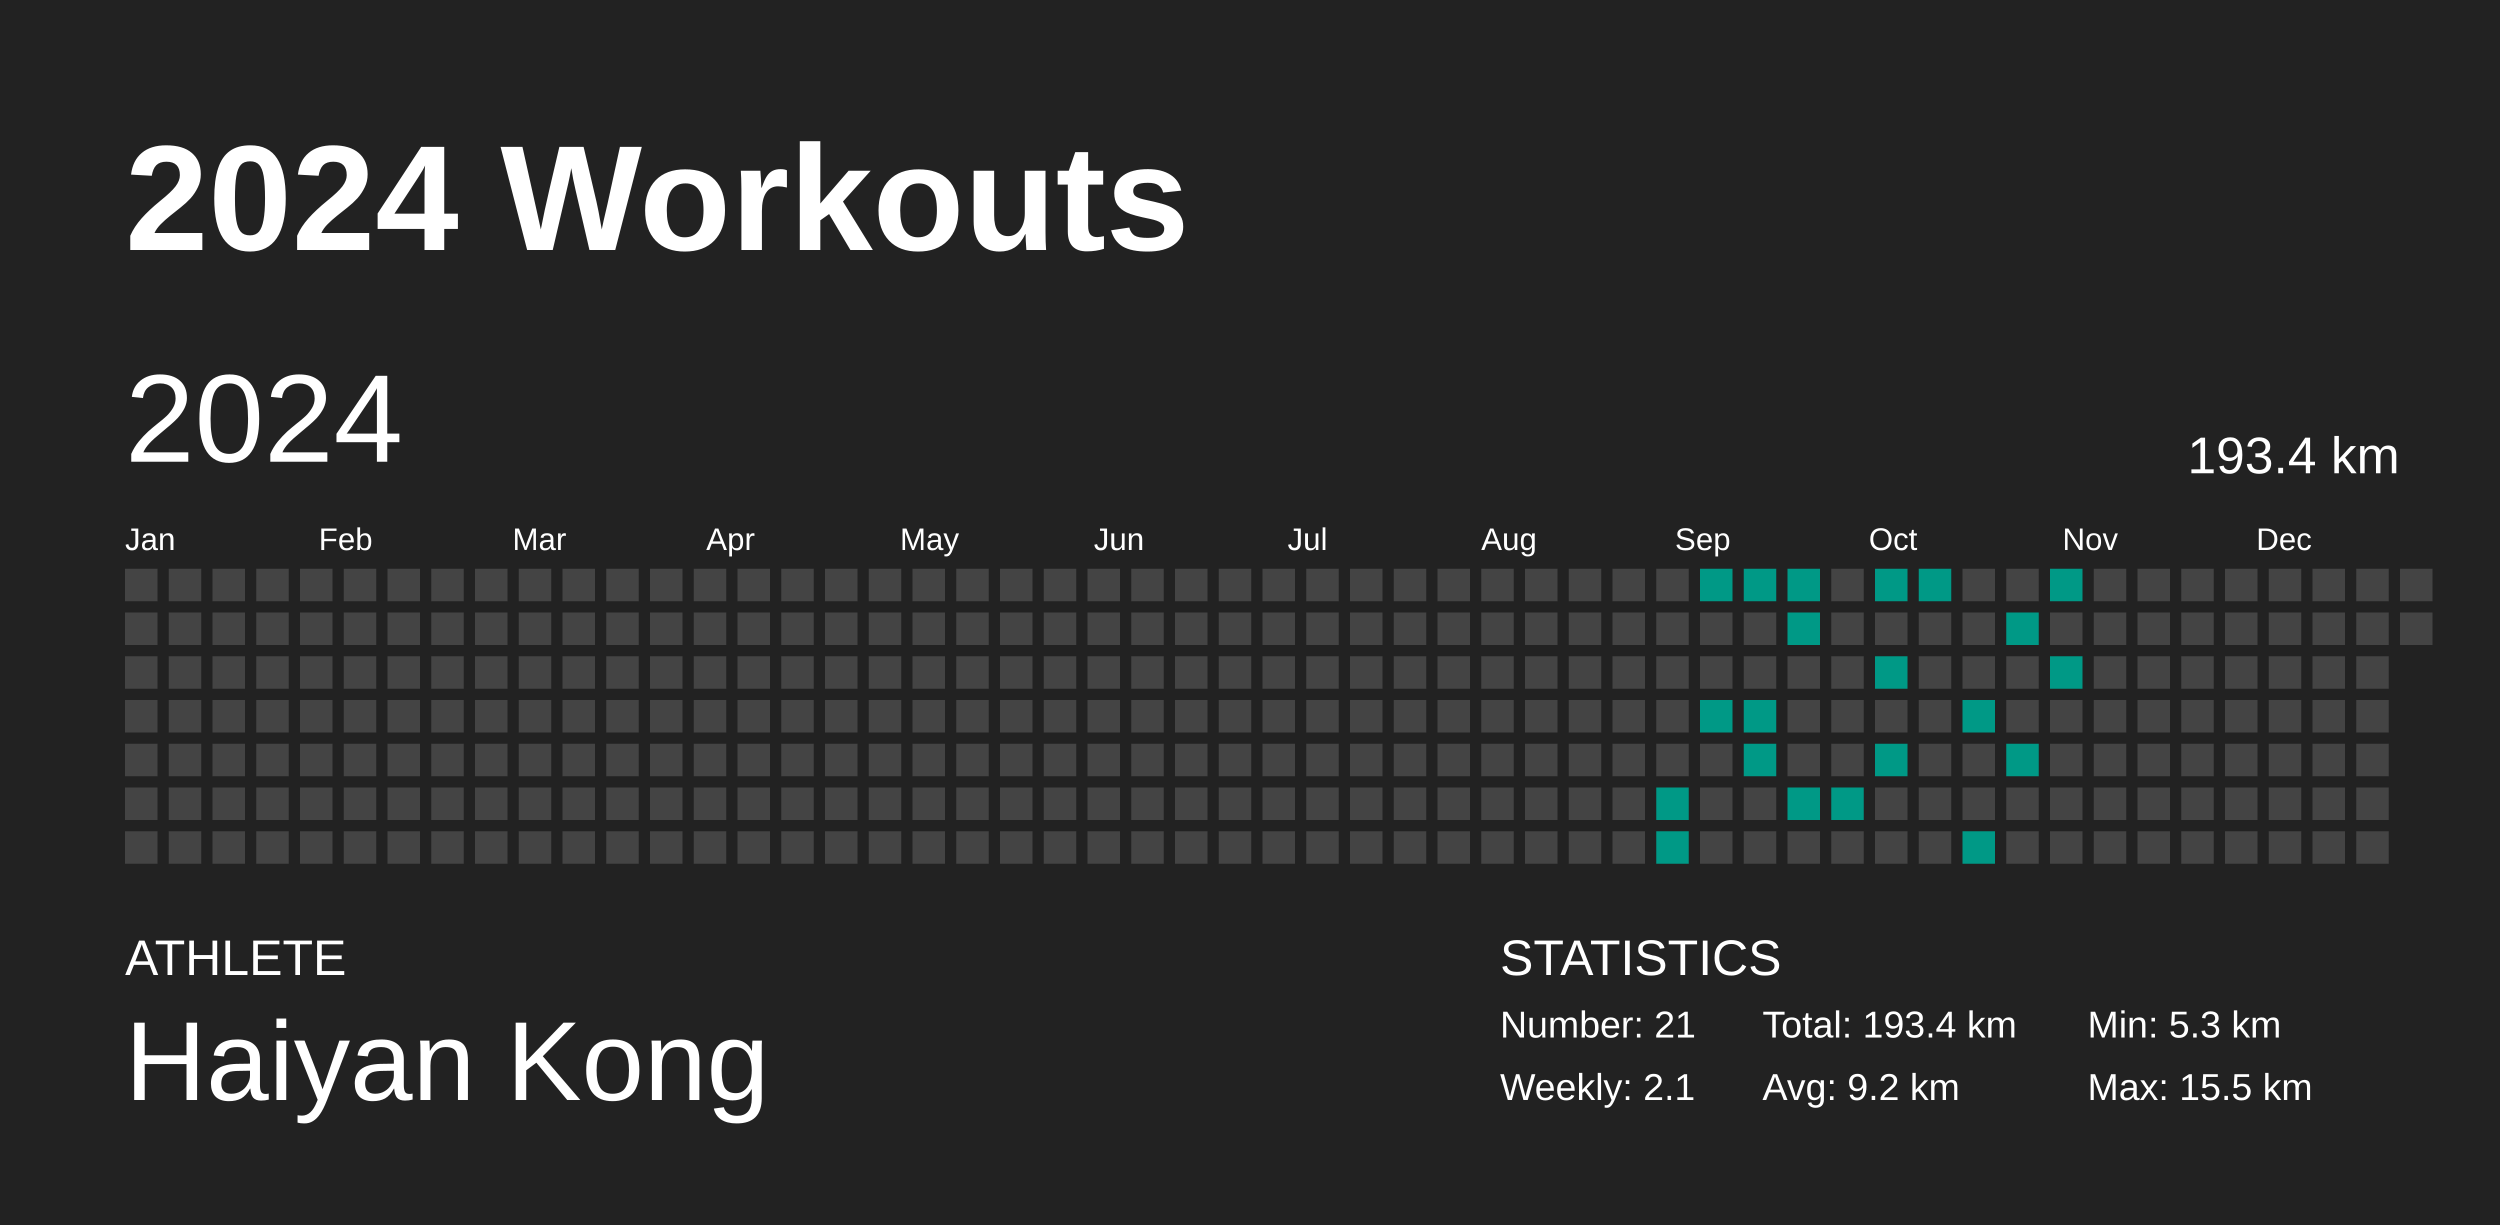
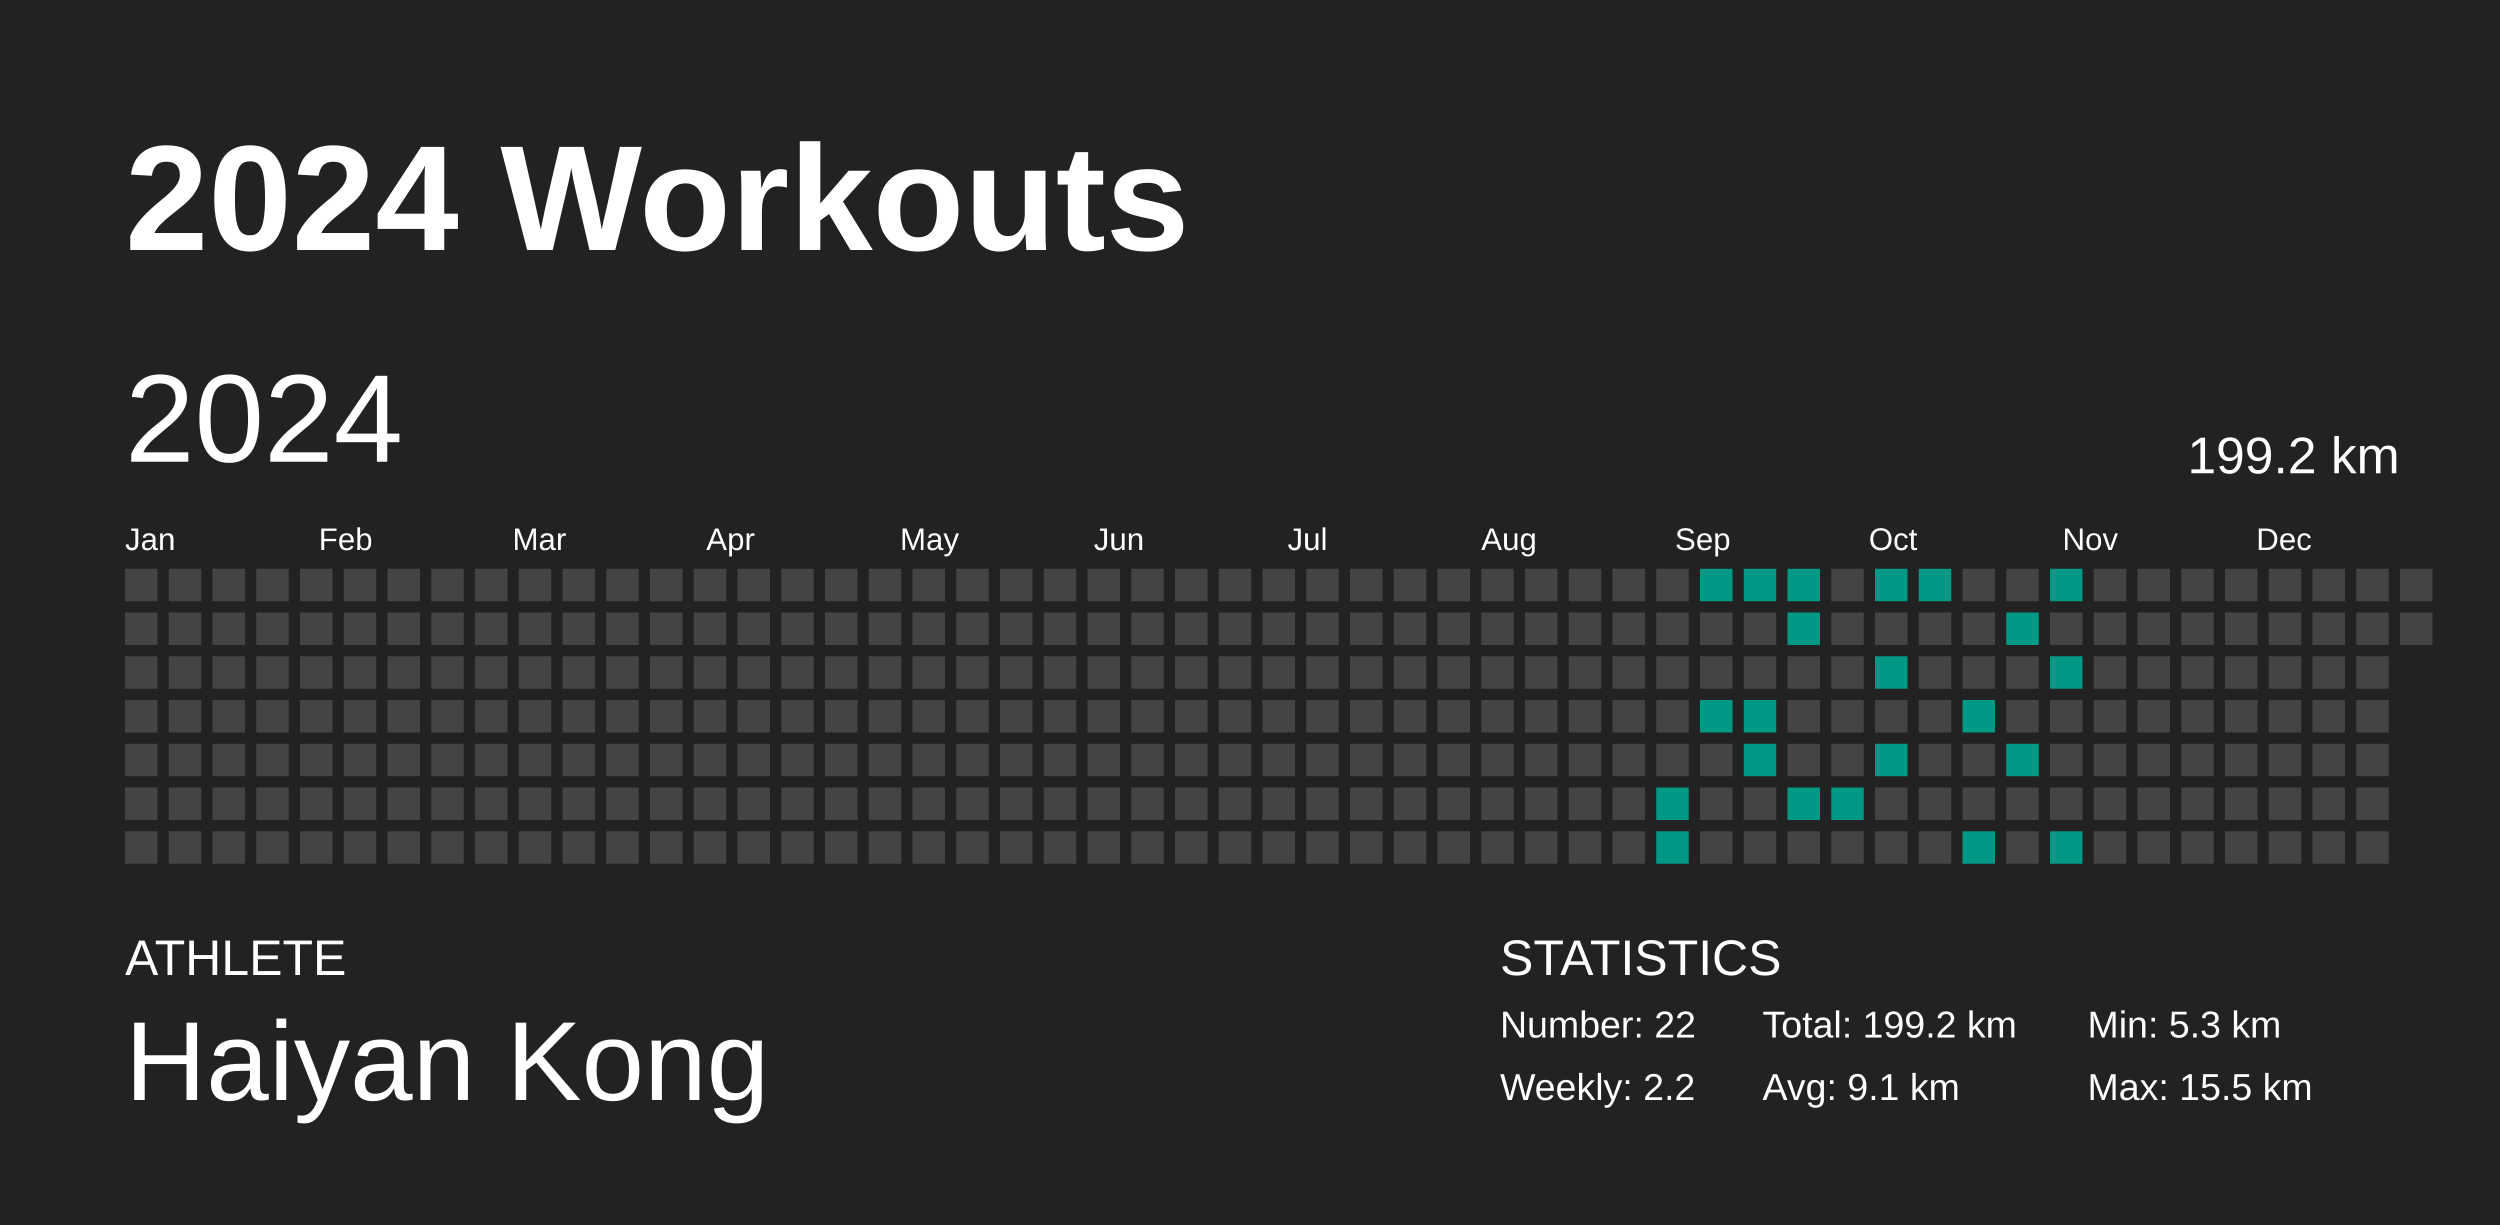
<svg xmlns="http://www.w3.org/2000/svg" baseProfile="full" height="98mm" version="1.1" viewBox="0,0,200,98" width="200mm">
  <defs />
  <rect fill="#222222" height="98" width="200" x="0" y="0" />
  <text fill="#FFFFFF" style="font-size:12px; font-family:Arial; font-weight:bold;" x="10" y="20">2024 Workouts</text>
  <text fill="#FFFFFF" style="font-size:4px; font-family:Arial" x="10" y="78">ATHLETE</text>
  <text fill="#FFFFFF" style="font-size:9px; font-family:Arial" x="10" y="88">Haiyan Kong</text>
  <text fill="#FFFFFF" style="font-size:4px; font-family:Arial" x="120" y="78">STATISTICS</text>
-   <text fill="#FFFFFF" style="font-size:3px; font-family:Arial" x="120" y="83">Number: 21</text>
-   <text fill="#FFFFFF" style="font-size:3px; font-family:Arial" x="120" y="88">Weekly: 2.1</text>
-   <text fill="#FFFFFF" style="font-size:3px; font-family:Arial" x="141" y="83">Total: 193.4 km</text>
-   <text fill="#FFFFFF" style="font-size:3px; font-family:Arial" x="141" y="88">Avg: 9.2 km</text>
+   <text fill="#FFFFFF" style="font-size:3px; font-family:Arial" x="120" y="83">Number: 22</text>
+   <text fill="#FFFFFF" style="font-size:3px; font-family:Arial" x="120" y="88">Weekly: 2.2</text>
+   <text fill="#FFFFFF" style="font-size:3px; font-family:Arial" x="141" y="83">Total: 199.2 km</text>
+   <text fill="#FFFFFF" style="font-size:3px; font-family:Arial" x="141" y="88">Avg: 9.1 km</text>
  <text fill="#FFFFFF" style="font-size:3px; font-family:Arial" x="167" y="83">Min: 5.3 km</text>
  <text fill="#FFFFFF" style="font-size:3px; font-family:Arial" x="167" y="88">Max: 15.5 km</text>
  <text dominant-baseline="hanging" fill="#FFFFFF" style="font-size:10.0px; font-family:Arial;" x="10" y="30">2024</text>
-   <text dominant-baseline="hanging" fill="#FFFFFF" style="font-size:4.125px; font-family:Arial;" x="175" y="35">193.4 km</text>
+   <text dominant-baseline="hanging" fill="#FFFFFF" style="font-size:4.125px; font-family:Arial;" x="175" y="35">199.2 km</text>
  <text fill="#FFFFFF" style="font-size:2.5px; font-family:Arial" x="10.0" y="44">Jan</text>
  <text fill="#FFFFFF" style="font-size:2.5px; font-family:Arial" x="25.5" y="44">Feb</text>
  <text fill="#FFFFFF" style="font-size:2.5px; font-family:Arial" x="41.0" y="44">Mar</text>
  <text fill="#FFFFFF" style="font-size:2.5px; font-family:Arial" x="56.5" y="44">Apr</text>
  <text fill="#FFFFFF" style="font-size:2.5px; font-family:Arial" x="72.0" y="44">May</text>
  <text fill="#FFFFFF" style="font-size:2.5px; font-family:Arial" x="87.5" y="44">Jun</text>
  <text fill="#FFFFFF" style="font-size:2.5px; font-family:Arial" x="103.0" y="44">Jul</text>
  <text fill="#FFFFFF" style="font-size:2.5px; font-family:Arial" x="118.5" y="44">Aug</text>
  <text fill="#FFFFFF" style="font-size:2.5px; font-family:Arial" x="134.0" y="44">Sep</text>
  <text fill="#FFFFFF" style="font-size:2.5px; font-family:Arial" x="149.5" y="44">Oct</text>
  <text fill="#FFFFFF" style="font-size:2.5px; font-family:Arial" x="165.0" y="44">Nov</text>
  <text fill="#FFFFFF" style="font-size:2.5px; font-family:Arial" x="180.5" y="44">Dec</text>
  <rect fill="#444444" height="2.6" width="2.6" x="10.0" y="45.5" />
  <rect fill="#444444" height="2.6" width="2.6" x="10.0" y="49.0" />
  <rect fill="#444444" height="2.6" width="2.6" x="10.0" y="52.5" />
  <rect fill="#444444" height="2.6" width="2.6" x="10.0" y="56.0" />
  <rect fill="#444444" height="2.6" width="2.6" x="10.0" y="59.5" />
  <rect fill="#444444" height="2.6" width="2.6" x="10.0" y="63.0" />
  <rect fill="#444444" height="2.6" width="2.6" x="10.0" y="66.5" />
  <rect fill="#444444" height="2.6" width="2.6" x="13.5" y="45.5" />
  <rect fill="#444444" height="2.6" width="2.6" x="13.5" y="49.0" />
  <rect fill="#444444" height="2.6" width="2.6" x="13.5" y="52.5" />
  <rect fill="#444444" height="2.6" width="2.6" x="13.5" y="56.0" />
  <rect fill="#444444" height="2.6" width="2.6" x="13.5" y="59.5" />
  <rect fill="#444444" height="2.6" width="2.6" x="13.5" y="63.0" />
  <rect fill="#444444" height="2.6" width="2.6" x="13.5" y="66.5" />
  <rect fill="#444444" height="2.6" width="2.6" x="17.0" y="45.5" />
  <rect fill="#444444" height="2.6" width="2.6" x="17.0" y="49.0" />
  <rect fill="#444444" height="2.6" width="2.6" x="17.0" y="52.5" />
  <rect fill="#444444" height="2.6" width="2.6" x="17.0" y="56.0" />
  <rect fill="#444444" height="2.6" width="2.6" x="17.0" y="59.5" />
  <rect fill="#444444" height="2.6" width="2.6" x="17.0" y="63.0" />
  <rect fill="#444444" height="2.6" width="2.6" x="17.0" y="66.5" />
  <rect fill="#444444" height="2.6" width="2.6" x="20.5" y="45.5" />
  <rect fill="#444444" height="2.6" width="2.6" x="20.5" y="49.0" />
  <rect fill="#444444" height="2.6" width="2.6" x="20.5" y="52.5" />
  <rect fill="#444444" height="2.6" width="2.6" x="20.5" y="56.0" />
  <rect fill="#444444" height="2.6" width="2.6" x="20.5" y="59.5" />
  <rect fill="#444444" height="2.6" width="2.6" x="20.5" y="63.0" />
  <rect fill="#444444" height="2.6" width="2.6" x="20.5" y="66.5" />
  <rect fill="#444444" height="2.6" width="2.6" x="24.0" y="45.5" />
  <rect fill="#444444" height="2.6" width="2.6" x="24.0" y="49.0" />
  <rect fill="#444444" height="2.6" width="2.6" x="24.0" y="52.5" />
  <rect fill="#444444" height="2.6" width="2.6" x="24.0" y="56.0" />
  <rect fill="#444444" height="2.6" width="2.6" x="24.0" y="59.5" />
  <rect fill="#444444" height="2.6" width="2.6" x="24.0" y="63.0" />
  <rect fill="#444444" height="2.6" width="2.6" x="24.0" y="66.5" />
  <rect fill="#444444" height="2.6" width="2.6" x="27.5" y="45.5" />
  <rect fill="#444444" height="2.6" width="2.6" x="27.5" y="49.0" />
  <rect fill="#444444" height="2.6" width="2.6" x="27.5" y="52.5" />
  <rect fill="#444444" height="2.6" width="2.6" x="27.5" y="56.0" />
  <rect fill="#444444" height="2.6" width="2.6" x="27.5" y="59.5" />
  <rect fill="#444444" height="2.6" width="2.6" x="27.5" y="63.0" />
  <rect fill="#444444" height="2.6" width="2.6" x="27.5" y="66.5" />
  <rect fill="#444444" height="2.6" width="2.6" x="31.0" y="45.5" />
  <rect fill="#444444" height="2.6" width="2.6" x="31.0" y="49.0" />
  <rect fill="#444444" height="2.6" width="2.6" x="31.0" y="52.5" />
  <rect fill="#444444" height="2.6" width="2.6" x="31.0" y="56.0" />
  <rect fill="#444444" height="2.6" width="2.6" x="31.0" y="59.5" />
  <rect fill="#444444" height="2.6" width="2.6" x="31.0" y="63.0" />
  <rect fill="#444444" height="2.6" width="2.6" x="31.0" y="66.5" />
  <rect fill="#444444" height="2.6" width="2.6" x="34.5" y="45.5" />
  <rect fill="#444444" height="2.6" width="2.6" x="34.5" y="49.0" />
  <rect fill="#444444" height="2.6" width="2.6" x="34.5" y="52.5" />
  <rect fill="#444444" height="2.6" width="2.6" x="34.5" y="56.0" />
  <rect fill="#444444" height="2.6" width="2.6" x="34.5" y="59.5" />
  <rect fill="#444444" height="2.6" width="2.6" x="34.5" y="63.0" />
  <rect fill="#444444" height="2.6" width="2.6" x="34.5" y="66.5" />
  <rect fill="#444444" height="2.6" width="2.6" x="38.0" y="45.5" />
  <rect fill="#444444" height="2.6" width="2.6" x="38.0" y="49.0" />
  <rect fill="#444444" height="2.6" width="2.6" x="38.0" y="52.5" />
  <rect fill="#444444" height="2.6" width="2.6" x="38.0" y="56.0" />
  <rect fill="#444444" height="2.6" width="2.6" x="38.0" y="59.5" />
  <rect fill="#444444" height="2.6" width="2.6" x="38.0" y="63.0" />
  <rect fill="#444444" height="2.6" width="2.6" x="38.0" y="66.5" />
  <rect fill="#444444" height="2.6" width="2.6" x="41.5" y="45.5" />
  <rect fill="#444444" height="2.6" width="2.6" x="41.5" y="49.0" />
  <rect fill="#444444" height="2.6" width="2.6" x="41.5" y="52.5" />
  <rect fill="#444444" height="2.6" width="2.6" x="41.5" y="56.0" />
  <rect fill="#444444" height="2.6" width="2.6" x="41.5" y="59.5" />
  <rect fill="#444444" height="2.6" width="2.6" x="41.5" y="63.0" />
  <rect fill="#444444" height="2.6" width="2.6" x="41.5" y="66.5" />
  <rect fill="#444444" height="2.6" width="2.6" x="45.0" y="45.5" />
  <rect fill="#444444" height="2.6" width="2.6" x="45.0" y="49.0" />
  <rect fill="#444444" height="2.6" width="2.6" x="45.0" y="52.5" />
  <rect fill="#444444" height="2.6" width="2.6" x="45.0" y="56.0" />
  <rect fill="#444444" height="2.6" width="2.6" x="45.0" y="59.5" />
  <rect fill="#444444" height="2.6" width="2.6" x="45.0" y="63.0" />
  <rect fill="#444444" height="2.6" width="2.6" x="45.0" y="66.5" />
  <rect fill="#444444" height="2.6" width="2.6" x="48.5" y="45.5" />
  <rect fill="#444444" height="2.6" width="2.6" x="48.5" y="49.0" />
  <rect fill="#444444" height="2.6" width="2.6" x="48.5" y="52.5" />
  <rect fill="#444444" height="2.6" width="2.6" x="48.5" y="56.0" />
  <rect fill="#444444" height="2.6" width="2.6" x="48.5" y="59.5" />
  <rect fill="#444444" height="2.6" width="2.6" x="48.5" y="63.0" />
  <rect fill="#444444" height="2.6" width="2.6" x="48.5" y="66.5" />
  <rect fill="#444444" height="2.6" width="2.6" x="52.0" y="45.5" />
  <rect fill="#444444" height="2.6" width="2.6" x="52.0" y="49.0" />
  <rect fill="#444444" height="2.6" width="2.6" x="52.0" y="52.5" />
  <rect fill="#444444" height="2.6" width="2.6" x="52.0" y="56.0" />
  <rect fill="#444444" height="2.6" width="2.6" x="52.0" y="59.5" />
  <rect fill="#444444" height="2.6" width="2.6" x="52.0" y="63.0" />
  <rect fill="#444444" height="2.6" width="2.6" x="52.0" y="66.5" />
  <rect fill="#444444" height="2.6" width="2.6" x="55.5" y="45.5" />
  <rect fill="#444444" height="2.6" width="2.6" x="55.5" y="49.0" />
  <rect fill="#444444" height="2.6" width="2.6" x="55.5" y="52.5" />
  <rect fill="#444444" height="2.6" width="2.6" x="55.5" y="56.0" />
  <rect fill="#444444" height="2.6" width="2.6" x="55.5" y="59.5" />
  <rect fill="#444444" height="2.6" width="2.6" x="55.5" y="63.0" />
  <rect fill="#444444" height="2.6" width="2.6" x="55.5" y="66.5" />
  <rect fill="#444444" height="2.6" width="2.6" x="59.0" y="45.5" />
  <rect fill="#444444" height="2.6" width="2.6" x="59.0" y="49.0" />
  <rect fill="#444444" height="2.6" width="2.6" x="59.0" y="52.5" />
  <rect fill="#444444" height="2.6" width="2.6" x="59.0" y="56.0" />
  <rect fill="#444444" height="2.6" width="2.6" x="59.0" y="59.5" />
  <rect fill="#444444" height="2.6" width="2.6" x="59.0" y="63.0" />
  <rect fill="#444444" height="2.6" width="2.6" x="59.0" y="66.5" />
  <rect fill="#444444" height="2.6" width="2.6" x="62.5" y="45.5" />
  <rect fill="#444444" height="2.6" width="2.6" x="62.5" y="49.0" />
  <rect fill="#444444" height="2.6" width="2.6" x="62.5" y="52.5" />
  <rect fill="#444444" height="2.6" width="2.6" x="62.5" y="56.0" />
  <rect fill="#444444" height="2.6" width="2.6" x="62.5" y="59.5" />
  <rect fill="#444444" height="2.6" width="2.6" x="62.5" y="63.0" />
  <rect fill="#444444" height="2.6" width="2.6" x="62.5" y="66.5" />
  <rect fill="#444444" height="2.6" width="2.6" x="66.0" y="45.5" />
  <rect fill="#444444" height="2.6" width="2.6" x="66.0" y="49.0" />
  <rect fill="#444444" height="2.6" width="2.6" x="66.0" y="52.5" />
  <rect fill="#444444" height="2.6" width="2.6" x="66.0" y="56.0" />
  <rect fill="#444444" height="2.6" width="2.6" x="66.0" y="59.5" />
  <rect fill="#444444" height="2.6" width="2.6" x="66.0" y="63.0" />
  <rect fill="#444444" height="2.6" width="2.6" x="66.0" y="66.5" />
  <rect fill="#444444" height="2.6" width="2.6" x="69.5" y="45.5" />
  <rect fill="#444444" height="2.6" width="2.6" x="69.5" y="49.0" />
  <rect fill="#444444" height="2.6" width="2.6" x="69.5" y="52.5" />
  <rect fill="#444444" height="2.6" width="2.6" x="69.5" y="56.0" />
  <rect fill="#444444" height="2.6" width="2.6" x="69.5" y="59.5" />
  <rect fill="#444444" height="2.6" width="2.6" x="69.5" y="63.0" />
  <rect fill="#444444" height="2.6" width="2.6" x="69.5" y="66.5" />
  <rect fill="#444444" height="2.6" width="2.6" x="73.0" y="45.5" />
  <rect fill="#444444" height="2.6" width="2.6" x="73.0" y="49.0" />
  <rect fill="#444444" height="2.6" width="2.6" x="73.0" y="52.5" />
  <rect fill="#444444" height="2.6" width="2.6" x="73.0" y="56.0" />
  <rect fill="#444444" height="2.6" width="2.6" x="73.0" y="59.5" />
  <rect fill="#444444" height="2.6" width="2.6" x="73.0" y="63.0" />
  <rect fill="#444444" height="2.6" width="2.6" x="73.0" y="66.5" />
  <rect fill="#444444" height="2.6" width="2.6" x="76.5" y="45.5" />
  <rect fill="#444444" height="2.6" width="2.6" x="76.5" y="49.0" />
  <rect fill="#444444" height="2.6" width="2.6" x="76.5" y="52.5" />
  <rect fill="#444444" height="2.6" width="2.6" x="76.5" y="56.0" />
  <rect fill="#444444" height="2.6" width="2.6" x="76.5" y="59.5" />
  <rect fill="#444444" height="2.6" width="2.6" x="76.5" y="63.0" />
  <rect fill="#444444" height="2.6" width="2.6" x="76.5" y="66.5" />
  <rect fill="#444444" height="2.6" width="2.6" x="80.0" y="45.5" />
  <rect fill="#444444" height="2.6" width="2.6" x="80.0" y="49.0" />
  <rect fill="#444444" height="2.6" width="2.6" x="80.0" y="52.5" />
  <rect fill="#444444" height="2.6" width="2.6" x="80.0" y="56.0" />
  <rect fill="#444444" height="2.6" width="2.6" x="80.0" y="59.5" />
  <rect fill="#444444" height="2.6" width="2.6" x="80.0" y="63.0" />
  <rect fill="#444444" height="2.6" width="2.6" x="80.0" y="66.5" />
  <rect fill="#444444" height="2.6" width="2.6" x="83.5" y="45.5" />
  <rect fill="#444444" height="2.6" width="2.6" x="83.5" y="49.0" />
  <rect fill="#444444" height="2.6" width="2.6" x="83.5" y="52.5" />
  <rect fill="#444444" height="2.6" width="2.6" x="83.5" y="56.0" />
  <rect fill="#444444" height="2.6" width="2.6" x="83.5" y="59.5" />
  <rect fill="#444444" height="2.6" width="2.6" x="83.5" y="63.0" />
  <rect fill="#444444" height="2.6" width="2.6" x="83.5" y="66.5" />
  <rect fill="#444444" height="2.6" width="2.6" x="87.0" y="45.5" />
  <rect fill="#444444" height="2.6" width="2.6" x="87.0" y="49.0" />
  <rect fill="#444444" height="2.6" width="2.6" x="87.0" y="52.5" />
  <rect fill="#444444" height="2.6" width="2.6" x="87.0" y="56.0" />
  <rect fill="#444444" height="2.6" width="2.6" x="87.0" y="59.5" />
  <rect fill="#444444" height="2.6" width="2.6" x="87.0" y="63.0" />
  <rect fill="#444444" height="2.6" width="2.6" x="87.0" y="66.5" />
  <rect fill="#444444" height="2.6" width="2.6" x="90.5" y="45.5" />
  <rect fill="#444444" height="2.6" width="2.6" x="90.5" y="49.0" />
  <rect fill="#444444" height="2.6" width="2.6" x="90.5" y="52.5" />
  <rect fill="#444444" height="2.6" width="2.6" x="90.5" y="56.0" />
  <rect fill="#444444" height="2.6" width="2.6" x="90.5" y="59.5" />
  <rect fill="#444444" height="2.6" width="2.6" x="90.5" y="63.0" />
  <rect fill="#444444" height="2.6" width="2.6" x="90.5" y="66.5" />
  <rect fill="#444444" height="2.6" width="2.6" x="94.0" y="45.5" />
  <rect fill="#444444" height="2.6" width="2.6" x="94.0" y="49.0" />
  <rect fill="#444444" height="2.6" width="2.6" x="94.0" y="52.5" />
  <rect fill="#444444" height="2.6" width="2.6" x="94.0" y="56.0" />
  <rect fill="#444444" height="2.6" width="2.6" x="94.0" y="59.5" />
  <rect fill="#444444" height="2.6" width="2.6" x="94.0" y="63.0" />
  <rect fill="#444444" height="2.6" width="2.6" x="94.0" y="66.5" />
  <rect fill="#444444" height="2.6" width="2.6" x="97.5" y="45.5" />
  <rect fill="#444444" height="2.6" width="2.6" x="97.5" y="49.0" />
  <rect fill="#444444" height="2.6" width="2.6" x="97.5" y="52.5" />
  <rect fill="#444444" height="2.6" width="2.6" x="97.5" y="56.0" />
  <rect fill="#444444" height="2.6" width="2.6" x="97.5" y="59.5" />
  <rect fill="#444444" height="2.6" width="2.6" x="97.5" y="63.0" />
  <rect fill="#444444" height="2.6" width="2.6" x="97.5" y="66.5" />
  <rect fill="#444444" height="2.6" width="2.6" x="101.0" y="45.5" />
  <rect fill="#444444" height="2.6" width="2.6" x="101.0" y="49.0" />
  <rect fill="#444444" height="2.6" width="2.6" x="101.0" y="52.5" />
  <rect fill="#444444" height="2.6" width="2.6" x="101.0" y="56.0" />
  <rect fill="#444444" height="2.6" width="2.6" x="101.0" y="59.5" />
  <rect fill="#444444" height="2.6" width="2.6" x="101.0" y="63.0" />
  <rect fill="#444444" height="2.6" width="2.6" x="101.0" y="66.5" />
  <rect fill="#444444" height="2.6" width="2.6" x="104.5" y="45.5" />
  <rect fill="#444444" height="2.6" width="2.6" x="104.5" y="49.0" />
  <rect fill="#444444" height="2.6" width="2.6" x="104.5" y="52.5" />
  <rect fill="#444444" height="2.6" width="2.6" x="104.5" y="56.0" />
  <rect fill="#444444" height="2.6" width="2.6" x="104.5" y="59.5" />
  <rect fill="#444444" height="2.6" width="2.6" x="104.5" y="63.0" />
  <rect fill="#444444" height="2.6" width="2.6" x="104.5" y="66.5" />
  <rect fill="#444444" height="2.6" width="2.6" x="108.0" y="45.5" />
  <rect fill="#444444" height="2.6" width="2.6" x="108.0" y="49.0" />
  <rect fill="#444444" height="2.6" width="2.6" x="108.0" y="52.5" />
  <rect fill="#444444" height="2.6" width="2.6" x="108.0" y="56.0" />
  <rect fill="#444444" height="2.6" width="2.6" x="108.0" y="59.5" />
  <rect fill="#444444" height="2.6" width="2.6" x="108.0" y="63.0" />
  <rect fill="#444444" height="2.6" width="2.6" x="108.0" y="66.5" />
  <rect fill="#444444" height="2.6" width="2.6" x="111.5" y="45.5" />
  <rect fill="#444444" height="2.6" width="2.6" x="111.5" y="49.0" />
  <rect fill="#444444" height="2.6" width="2.6" x="111.5" y="52.5" />
  <rect fill="#444444" height="2.6" width="2.6" x="111.5" y="56.0" />
  <rect fill="#444444" height="2.6" width="2.6" x="111.5" y="59.5" />
  <rect fill="#444444" height="2.6" width="2.6" x="111.5" y="63.0" />
  <rect fill="#444444" height="2.6" width="2.6" x="111.5" y="66.5" />
  <rect fill="#444444" height="2.6" width="2.6" x="115.0" y="45.5" />
  <rect fill="#444444" height="2.6" width="2.6" x="115.0" y="49.0" />
  <rect fill="#444444" height="2.6" width="2.6" x="115.0" y="52.5" />
  <rect fill="#444444" height="2.6" width="2.6" x="115.0" y="56.0" />
  <rect fill="#444444" height="2.6" width="2.6" x="115.0" y="59.5" />
  <rect fill="#444444" height="2.6" width="2.6" x="115.0" y="63.0" />
  <rect fill="#444444" height="2.6" width="2.6" x="115.0" y="66.5" />
  <rect fill="#444444" height="2.6" width="2.6" x="118.5" y="45.5" />
  <rect fill="#444444" height="2.6" width="2.6" x="118.5" y="49.0" />
  <rect fill="#444444" height="2.6" width="2.6" x="118.5" y="52.5" />
  <rect fill="#444444" height="2.6" width="2.6" x="118.5" y="56.0" />
  <rect fill="#444444" height="2.6" width="2.6" x="118.5" y="59.5" />
  <rect fill="#444444" height="2.6" width="2.6" x="118.5" y="63.0" />
  <rect fill="#444444" height="2.6" width="2.6" x="118.5" y="66.5" />
  <rect fill="#444444" height="2.6" width="2.6" x="122.0" y="45.5" />
  <rect fill="#444444" height="2.6" width="2.6" x="122.0" y="49.0" />
  <rect fill="#444444" height="2.6" width="2.6" x="122.0" y="52.5" />
  <rect fill="#444444" height="2.6" width="2.6" x="122.0" y="56.0" />
  <rect fill="#444444" height="2.6" width="2.6" x="122.0" y="59.5" />
  <rect fill="#444444" height="2.6" width="2.6" x="122.0" y="63.0" />
  <rect fill="#444444" height="2.6" width="2.6" x="122.0" y="66.5" />
  <rect fill="#444444" height="2.6" width="2.6" x="125.5" y="45.5" />
  <rect fill="#444444" height="2.6" width="2.6" x="125.5" y="49.0" />
  <rect fill="#444444" height="2.6" width="2.6" x="125.5" y="52.5" />
  <rect fill="#444444" height="2.6" width="2.6" x="125.5" y="56.0" />
  <rect fill="#444444" height="2.6" width="2.6" x="125.5" y="59.5" />
  <rect fill="#444444" height="2.6" width="2.6" x="125.5" y="63.0" />
  <rect fill="#444444" height="2.6" width="2.6" x="125.5" y="66.5" />
  <rect fill="#444444" height="2.6" width="2.6" x="129.0" y="45.5" />
  <rect fill="#444444" height="2.6" width="2.6" x="129.0" y="49.0" />
  <rect fill="#444444" height="2.6" width="2.6" x="129.0" y="52.5" />
  <rect fill="#444444" height="2.6" width="2.6" x="129.0" y="56.0" />
  <rect fill="#444444" height="2.6" width="2.6" x="129.0" y="59.5" />
  <rect fill="#444444" height="2.6" width="2.6" x="129.0" y="63.0" />
  <rect fill="#444444" height="2.6" width="2.6" x="129.0" y="66.5" />
  <rect fill="#444444" height="2.6" width="2.6" x="132.5" y="45.5" />
  <rect fill="#444444" height="2.6" width="2.6" x="132.5" y="49.0" />
  <rect fill="#444444" height="2.6" width="2.6" x="132.5" y="52.5" />
  <rect fill="#444444" height="2.6" width="2.6" x="132.5" y="56.0" />
  <rect fill="#444444" height="2.6" width="2.6" x="132.5" y="59.5" />
  <rect fill="#009986" height="2.6" width="2.6" x="132.5" y="63.0" />
  <rect fill="#009986" height="2.6" width="2.6" x="132.5" y="66.5" />
  <rect fill="#009986" height="2.6" width="2.6" x="136.0" y="45.5" />
  <rect fill="#444444" height="2.6" width="2.6" x="136.0" y="49.0" />
  <rect fill="#444444" height="2.6" width="2.6" x="136.0" y="52.5" />
  <rect fill="#009986" height="2.6" width="2.6" x="136.0" y="56.0" />
  <rect fill="#444444" height="2.6" width="2.6" x="136.0" y="59.5" />
  <rect fill="#444444" height="2.6" width="2.6" x="136.0" y="63.0" />
  <rect fill="#444444" height="2.6" width="2.6" x="136.0" y="66.5" />
  <rect fill="#009986" height="2.6" width="2.6" x="139.5" y="45.5" />
  <rect fill="#444444" height="2.6" width="2.6" x="139.5" y="49.0" />
  <rect fill="#444444" height="2.6" width="2.6" x="139.5" y="52.5" />
  <rect fill="#009986" height="2.6" width="2.6" x="139.5" y="56.0" />
  <rect fill="#009986" height="2.6" width="2.6" x="139.5" y="59.5" />
  <rect fill="#444444" height="2.6" width="2.6" x="139.5" y="63.0" />
  <rect fill="#444444" height="2.6" width="2.6" x="139.5" y="66.5" />
  <rect fill="#009986" height="2.6" width="2.6" x="143.0" y="45.5" />
  <rect fill="#009986" height="2.6" width="2.6" x="143.0" y="49.0" />
  <rect fill="#444444" height="2.6" width="2.6" x="143.0" y="52.5" />
  <rect fill="#444444" height="2.6" width="2.6" x="143.0" y="56.0" />
  <rect fill="#444444" height="2.6" width="2.6" x="143.0" y="59.5" />
  <rect fill="#009986" height="2.6" width="2.6" x="143.0" y="63.0" />
  <rect fill="#444444" height="2.6" width="2.6" x="143.0" y="66.5" />
  <rect fill="#444444" height="2.6" width="2.6" x="146.5" y="45.5" />
  <rect fill="#444444" height="2.6" width="2.6" x="146.5" y="49.0" />
  <rect fill="#444444" height="2.6" width="2.6" x="146.5" y="52.5" />
  <rect fill="#444444" height="2.6" width="2.6" x="146.5" y="56.0" />
  <rect fill="#444444" height="2.6" width="2.6" x="146.5" y="59.5" />
  <rect fill="#009986" height="2.6" width="2.6" x="146.5" y="63.0" />
  <rect fill="#444444" height="2.6" width="2.6" x="146.5" y="66.5" />
  <rect fill="#009986" height="2.6" width="2.6" x="150.0" y="45.5" />
  <rect fill="#444444" height="2.6" width="2.6" x="150.0" y="49.0" />
  <rect fill="#009986" height="2.6" width="2.6" x="150.0" y="52.5" />
  <rect fill="#444444" height="2.6" width="2.6" x="150.0" y="56.0" />
  <rect fill="#009986" height="2.6" width="2.6" x="150.0" y="59.5" />
  <rect fill="#444444" height="2.6" width="2.6" x="150.0" y="63.0" />
  <rect fill="#444444" height="2.6" width="2.6" x="150.0" y="66.5" />
  <rect fill="#009986" height="2.6" width="2.6" x="153.5" y="45.5" />
  <rect fill="#444444" height="2.6" width="2.6" x="153.5" y="49.0" />
  <rect fill="#444444" height="2.6" width="2.6" x="153.5" y="52.5" />
  <rect fill="#444444" height="2.6" width="2.6" x="153.5" y="56.0" />
  <rect fill="#444444" height="2.6" width="2.6" x="153.5" y="59.5" />
  <rect fill="#444444" height="2.6" width="2.6" x="153.5" y="63.0" />
  <rect fill="#444444" height="2.6" width="2.6" x="153.5" y="66.5" />
  <rect fill="#444444" height="2.6" width="2.6" x="157.0" y="45.5" />
  <rect fill="#444444" height="2.6" width="2.6" x="157.0" y="49.0" />
  <rect fill="#444444" height="2.6" width="2.6" x="157.0" y="52.5" />
  <rect fill="#009986" height="2.6" width="2.6" x="157.0" y="56.0" />
  <rect fill="#444444" height="2.6" width="2.6" x="157.0" y="59.5" />
  <rect fill="#444444" height="2.6" width="2.6" x="157.0" y="63.0" />
  <rect fill="#009986" height="2.6" width="2.6" x="157.0" y="66.5" />
  <rect fill="#444444" height="2.6" width="2.6" x="160.5" y="45.5" />
  <rect fill="#009986" height="2.6" width="2.6" x="160.5" y="49.0" />
  <rect fill="#444444" height="2.6" width="2.6" x="160.5" y="52.5" />
  <rect fill="#444444" height="2.6" width="2.6" x="160.5" y="56.0" />
  <rect fill="#009986" height="2.6" width="2.6" x="160.5" y="59.5" />
  <rect fill="#444444" height="2.6" width="2.6" x="160.5" y="63.0" />
  <rect fill="#444444" height="2.6" width="2.6" x="160.5" y="66.5" />
  <rect fill="#009986" height="2.6" width="2.6" x="164.0" y="45.5" />
  <rect fill="#444444" height="2.6" width="2.6" x="164.0" y="49.0" />
  <rect fill="#009986" height="2.6" width="2.6" x="164.0" y="52.5" />
  <rect fill="#444444" height="2.6" width="2.6" x="164.0" y="56.0" />
  <rect fill="#444444" height="2.6" width="2.6" x="164.0" y="59.5" />
  <rect fill="#444444" height="2.6" width="2.6" x="164.0" y="63.0" />
-   <rect fill="#444444" height="2.6" width="2.6" x="164.0" y="66.5" />
+   <rect fill="#009986" height="2.6" width="2.6" x="164.0" y="66.5" />
  <rect fill="#444444" height="2.6" width="2.6" x="167.5" y="45.5" />
  <rect fill="#444444" height="2.6" width="2.6" x="167.5" y="49.0" />
  <rect fill="#444444" height="2.6" width="2.6" x="167.5" y="52.5" />
  <rect fill="#444444" height="2.6" width="2.6" x="167.5" y="56.0" />
  <rect fill="#444444" height="2.6" width="2.6" x="167.5" y="59.5" />
  <rect fill="#444444" height="2.6" width="2.6" x="167.5" y="63.0" />
  <rect fill="#444444" height="2.6" width="2.6" x="167.5" y="66.5" />
  <rect fill="#444444" height="2.6" width="2.6" x="171.0" y="45.5" />
  <rect fill="#444444" height="2.6" width="2.6" x="171.0" y="49.0" />
  <rect fill="#444444" height="2.6" width="2.6" x="171.0" y="52.5" />
  <rect fill="#444444" height="2.6" width="2.6" x="171.0" y="56.0" />
  <rect fill="#444444" height="2.6" width="2.6" x="171.0" y="59.5" />
  <rect fill="#444444" height="2.6" width="2.6" x="171.0" y="63.0" />
  <rect fill="#444444" height="2.6" width="2.6" x="171.0" y="66.5" />
  <rect fill="#444444" height="2.6" width="2.6" x="174.5" y="45.5" />
  <rect fill="#444444" height="2.6" width="2.6" x="174.5" y="49.0" />
  <rect fill="#444444" height="2.6" width="2.6" x="174.5" y="52.5" />
  <rect fill="#444444" height="2.6" width="2.6" x="174.5" y="56.0" />
  <rect fill="#444444" height="2.6" width="2.6" x="174.5" y="59.5" />
  <rect fill="#444444" height="2.6" width="2.6" x="174.5" y="63.0" />
  <rect fill="#444444" height="2.6" width="2.6" x="174.5" y="66.5" />
  <rect fill="#444444" height="2.6" width="2.6" x="178.0" y="45.5" />
  <rect fill="#444444" height="2.6" width="2.6" x="178.0" y="49.0" />
  <rect fill="#444444" height="2.6" width="2.6" x="178.0" y="52.5" />
  <rect fill="#444444" height="2.6" width="2.6" x="178.0" y="56.0" />
  <rect fill="#444444" height="2.6" width="2.6" x="178.0" y="59.5" />
  <rect fill="#444444" height="2.6" width="2.6" x="178.0" y="63.0" />
  <rect fill="#444444" height="2.6" width="2.6" x="178.0" y="66.5" />
  <rect fill="#444444" height="2.6" width="2.6" x="181.5" y="45.5" />
  <rect fill="#444444" height="2.6" width="2.6" x="181.5" y="49.0" />
  <rect fill="#444444" height="2.6" width="2.6" x="181.5" y="52.5" />
  <rect fill="#444444" height="2.6" width="2.6" x="181.5" y="56.0" />
  <rect fill="#444444" height="2.6" width="2.6" x="181.5" y="59.5" />
  <rect fill="#444444" height="2.6" width="2.6" x="181.5" y="63.0" />
  <rect fill="#444444" height="2.6" width="2.6" x="181.5" y="66.5" />
  <rect fill="#444444" height="2.6" width="2.6" x="185.0" y="45.5" />
  <rect fill="#444444" height="2.6" width="2.6" x="185.0" y="49.0" />
  <rect fill="#444444" height="2.6" width="2.6" x="185.0" y="52.5" />
  <rect fill="#444444" height="2.6" width="2.6" x="185.0" y="56.0" />
  <rect fill="#444444" height="2.6" width="2.6" x="185.0" y="59.5" />
  <rect fill="#444444" height="2.6" width="2.6" x="185.0" y="63.0" />
  <rect fill="#444444" height="2.6" width="2.6" x="185.0" y="66.5" />
  <rect fill="#444444" height="2.6" width="2.6" x="188.5" y="45.5" />
  <rect fill="#444444" height="2.6" width="2.6" x="188.5" y="49.0" />
  <rect fill="#444444" height="2.6" width="2.6" x="188.5" y="52.5" />
  <rect fill="#444444" height="2.6" width="2.6" x="188.5" y="56.0" />
  <rect fill="#444444" height="2.6" width="2.6" x="188.5" y="59.5" />
  <rect fill="#444444" height="2.6" width="2.6" x="188.5" y="63.0" />
  <rect fill="#444444" height="2.6" width="2.6" x="188.5" y="66.5" />
  <rect fill="#444444" height="2.6" width="2.6" x="192.0" y="45.5" />
  <rect fill="#444444" height="2.6" width="2.6" x="192.0" y="49.0" />
</svg>
